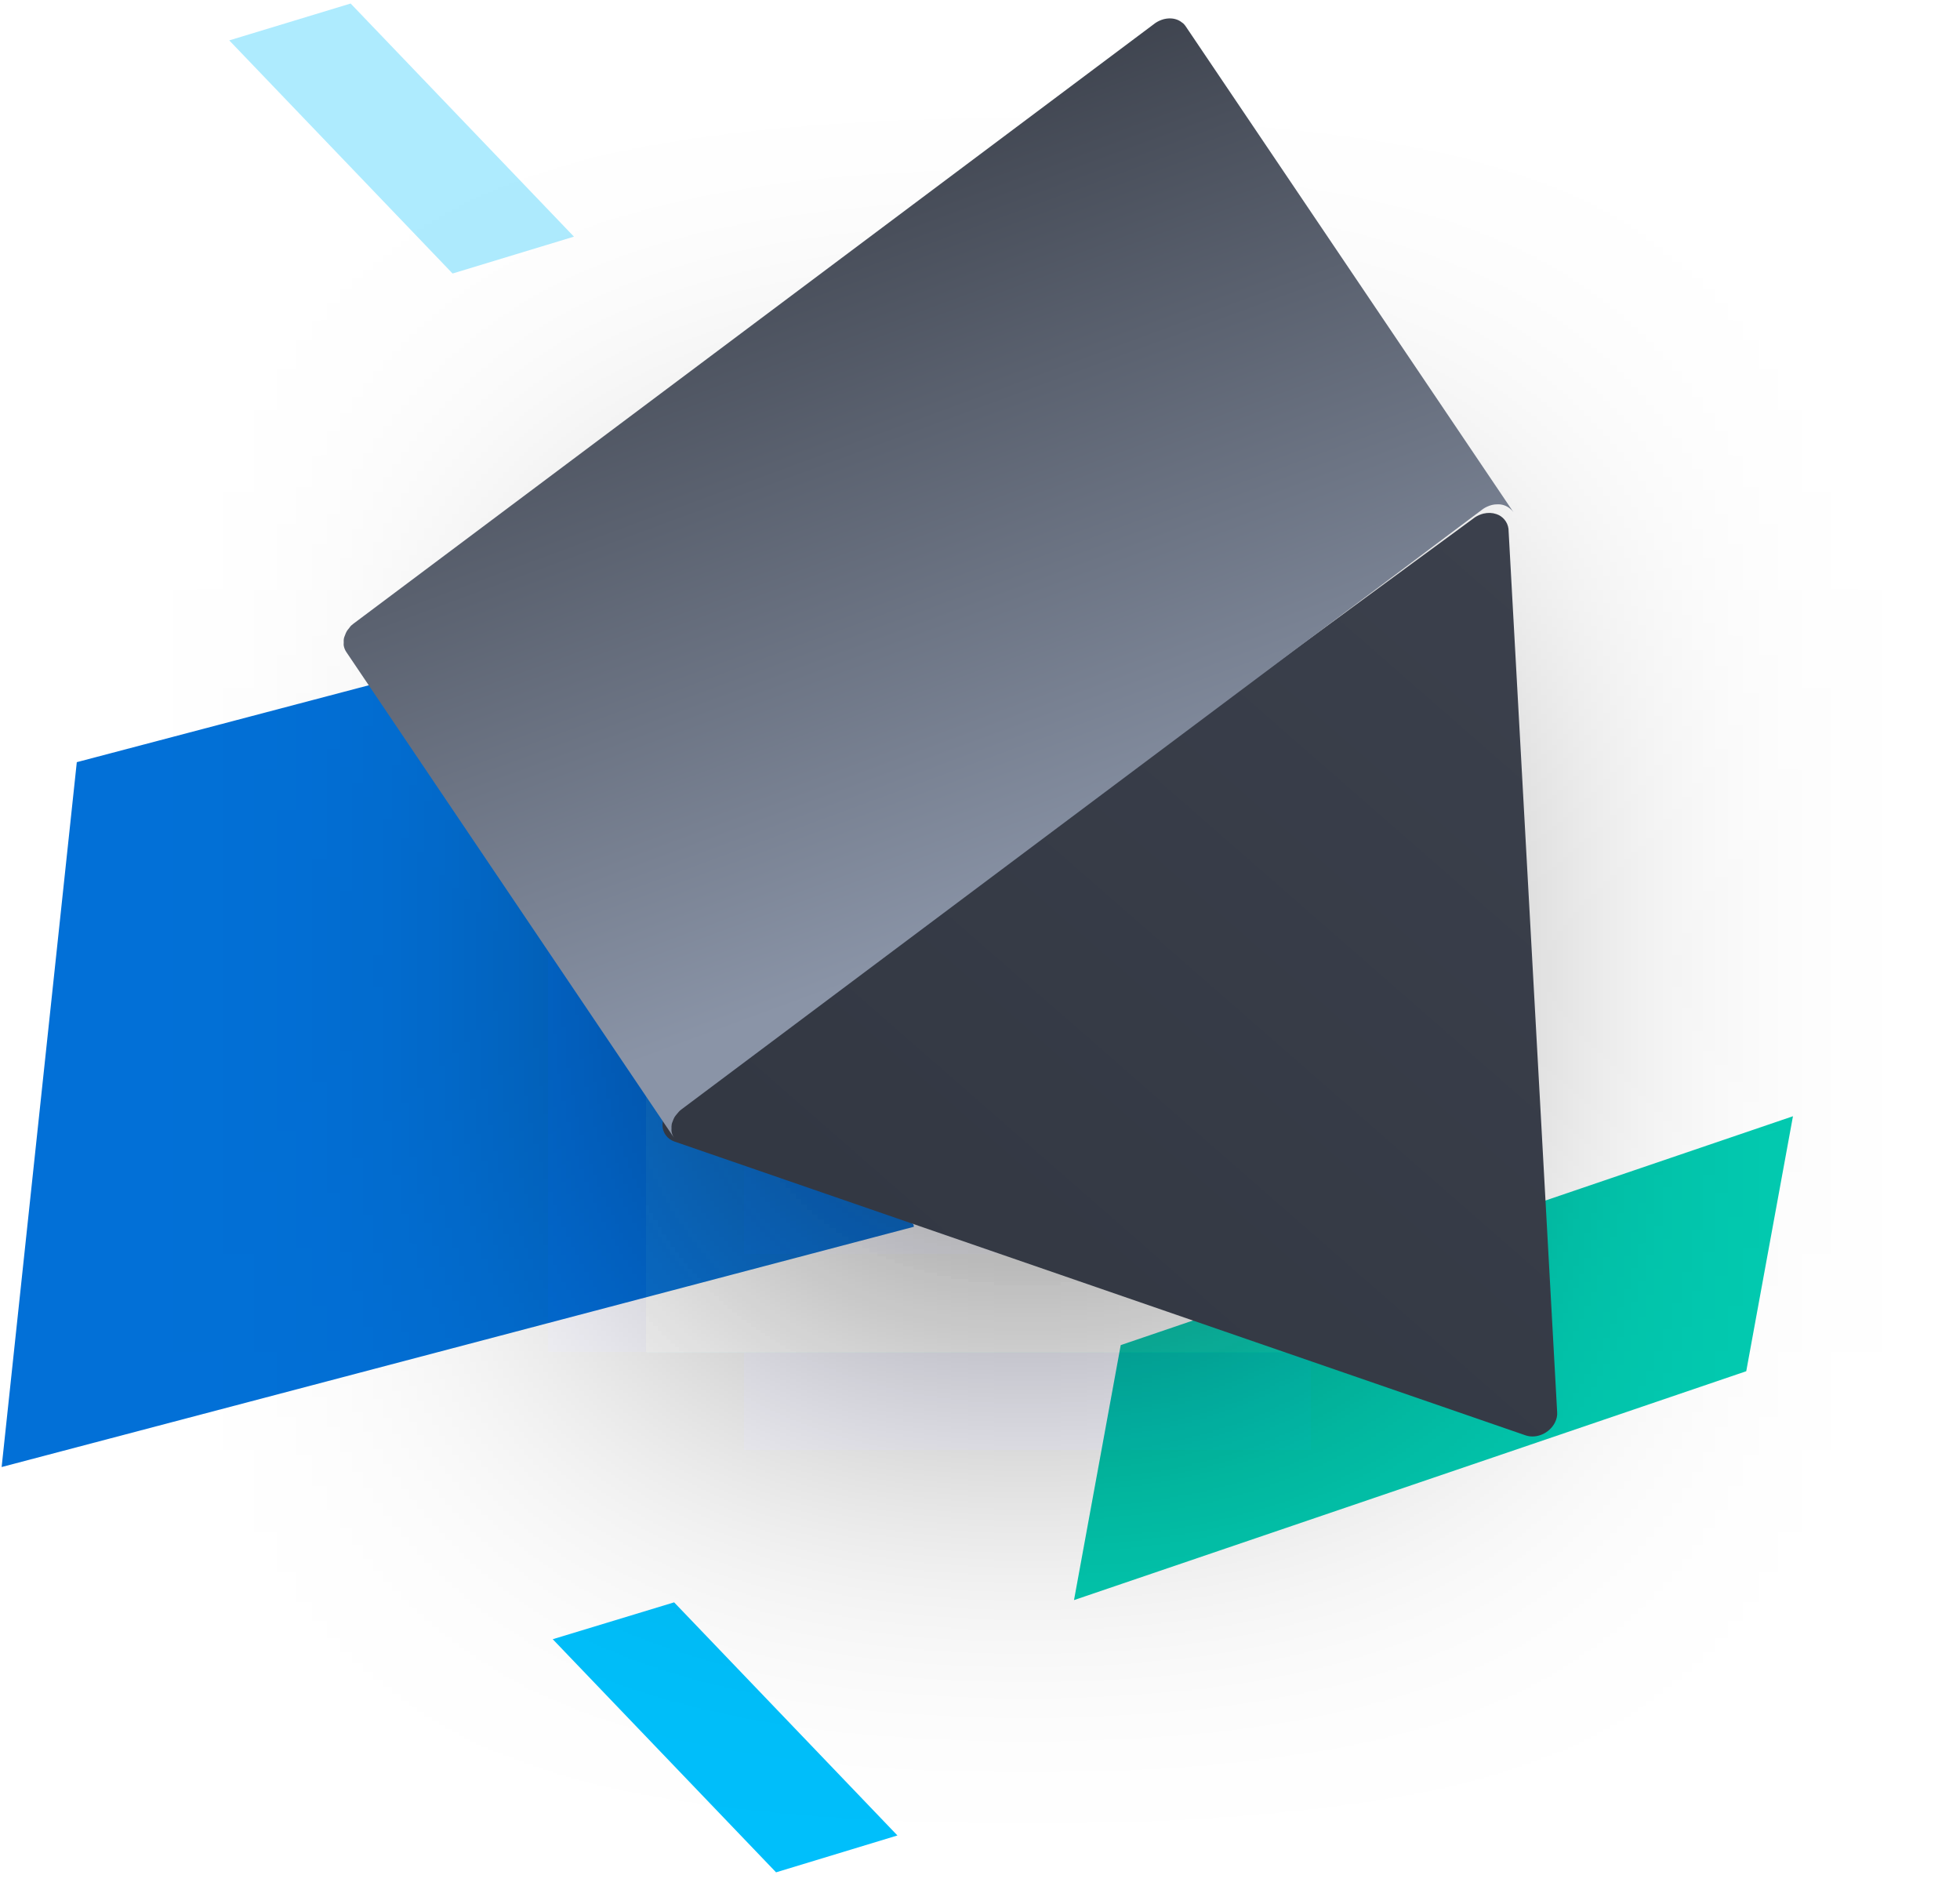
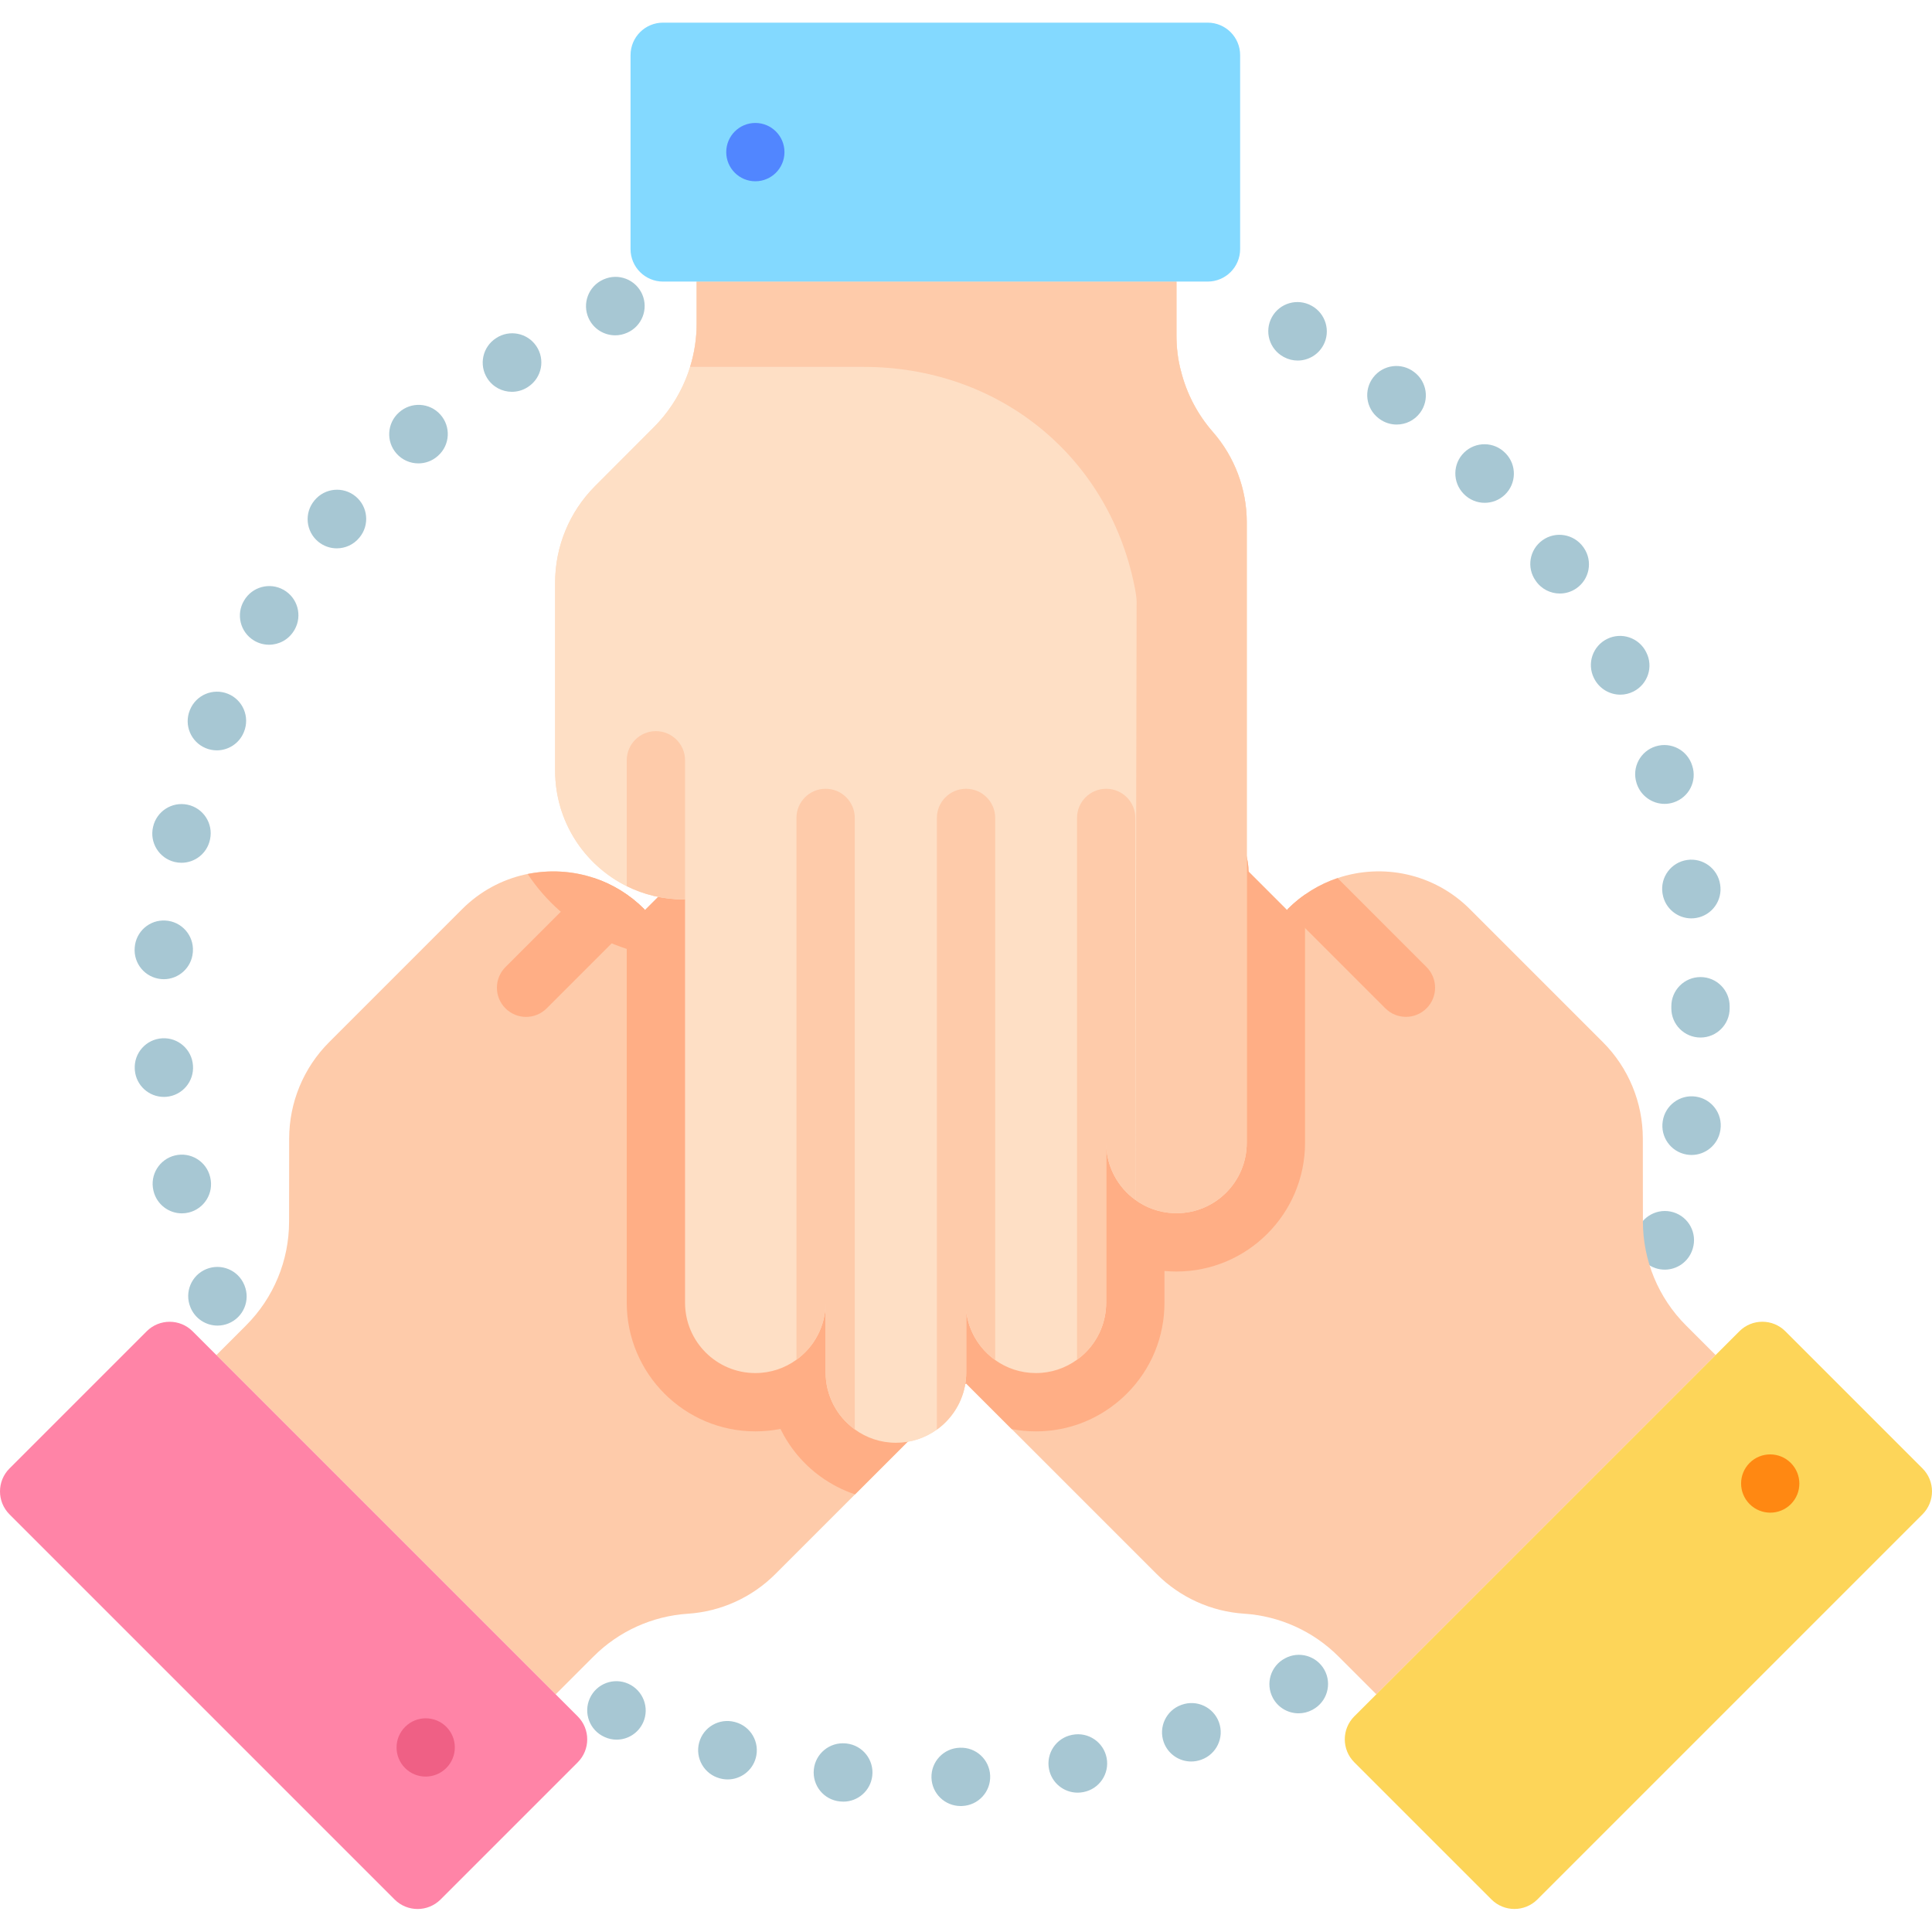
- <svg xmlns="http://www.w3.org/2000/svg" width="103" height="100">
-   <defs>
-     <filter x="-90%" y="-90%" width="280%" height="280%" filterUnits="objectBoundingBox" id="a">
-       <feGaussianBlur stdDeviation="12" in="SourceGraphic" />
-     </filter>
-     <linearGradient x1="49.892%" y1=".428%" x2="24.856%" y2="100%" id="b">
-       <stop stop-color="#3B404C" offset="0%" />
-       <stop stop-color="#333843" offset="100%" />
-     </linearGradient>
-     <linearGradient x1="17.713%" y1="0%" x2="77.754%" y2="68.424%" id="c">
-       <stop stop-color="#2C3039" offset="0%" />
-       <stop stop-color="#8A94A7" offset="100%" />
-     </linearGradient>
-   </defs>
-   <g fill="none" fill-rule="evenodd">
-     <path d="M48.028 64.452L.086 77.076l3.95-37.033 27.97-7.364c.1 3.076.27 8.387.512 15.934l15.485 15.72.025.119z" fill="#0270D7" />
-     <path fill="#02CBB1" d="M91.767 72.042l2.455-13.396L58.895 70.67 56.44 84.067z" />
-     <path fill="#00BFFB" d="M40.783 98.37l6.378-1.937-11.735-12.248-6.379 1.937z" />
-     <path fill-opacity=".32" fill="#00BFFB" d="M23.783 14.37l6.378-1.937L18.426.185l-6.379 1.937z" />
-     <path fill-opacity=".48" fill="#1D2026" filter="url(#a)" d="M50 43h40v40H50z" transform="translate(-16 -12)" />
-     <g>
-       <path d="M51.759 16.34a.94.94 0 0 1 .922.399l23.35 40.193c.096.151.143.35.143.545-.001.629-.481 1.21-1.067 1.292l-46.872 6.553a.909.909 0 0 1-.527-.081c-.507-.237-.688-.912-.39-1.5L50.84 16.996c.076-.134.183-.262.307-.372.19-.16.403-.255.612-.283" fill="url(#b)" transform="rotate(27 42.978 77.641)" />
-       <path d="M25.338.52c-.01-.006-.022-.01-.033-.017a.893.893 0 0 0-.174-.066c-.01-.002-.022.001-.034-.001a.925.925 0 0 0-.346-.018 1.064 1.064 0 0 0-.315.096l-.004.001c-.06.03-.12.064-.178.105a1.172 1.172 0 0 0-.107.083l-.008.008a1.495 1.495 0 0 0-.295.368L.616 48.344a1.469 1.469 0 0 0-.064.148c-.02.057-.02.113-.033.171-.012.058-.028.116-.033.174-.007.084.002.164.012.246.007.052.006.106.02.156.022.084.061.158.103.233.02.037.031.08.056.113a.877.877 0 0 0 .28.25l26.938 14.927a.868.868 0 0 1-.28-.252c-.024-.034-.037-.076-.057-.113-.04-.075-.08-.15-.103-.232-.013-.051-.013-.104-.02-.156-.01-.082-.02-.163-.012-.248.005-.058.021-.115.033-.173.024-.107.046-.216.097-.32l23.227-47.262c.076-.136.18-.265.304-.376.091-.08.19-.142.289-.19a.96.96 0 0 1 .662-.078.95.95 0 0 1 .24.084L25.337.52z" transform="rotate(27 42.028 77.95)" fill="url(#c)" fill-rule="nonzero" />
-     </g>
+ <svg xmlns="http://www.w3.org/2000/svg" height="108" viewBox="0 -6 512 512" width="108">
+   <path d="m254.57 472.617c-4.168 0-7.602-3.316-7.723-7.508-.121-4.266 3.238-7.82 7.504-7.941 4.273-.195 7.863 3.113 8.051 7.379.191 4.262-3.121 7.871-7.387 8.059l-.223.008c-.074.004-.148.004-.223.004zm-31.07-1.164c-.305 0-.605-.016-.914-.051l-.02-.004c-4.246-.426-7.32-4.207-6.895-8.457.426-4.246 4.238-7.336 8.48-6.914l.238.023c4.238.5 7.27 4.34 6.77 8.578-.461 3.934-3.797 6.824-7.66 6.824zm62.07-2.383c-3.617 0-6.848-2.551-7.57-6.234-.828-4.188 1.898-8.25 6.086-9.074l.145-.027c4.191-.801 8.238 1.949 9.039 6.141.801 4.188-1.945 8.238-6.137 9.039l-.059.012c-.508.098-1.008.145-1.504.145zm-92.727-3.504c-.672 0-1.355-.09-2.039-.273l-.043-.012c-4.121-1.098-6.582-5.328-5.488-9.449 1.094-4.125 5.32-6.582 9.441-5.492l.16.043c4.117 1.125 6.543 5.371 5.418 9.488-.938 3.438-4.051 5.695-7.449 5.695zm122.836-4.75c-3.16 0-6.121-1.945-7.266-5.086-1.457-4.012.613-8.445 4.621-9.902l.129-.043c4.012-1.441 8.438.641 9.883 4.656s-.645 8.441-4.66 9.887l-.066.023c-.875.316-1.766.465-2.641.465zm-152.266-5.789c-1.055 0-2.125-.219-3.152-.684l-.105-.047c-3.887-1.762-5.609-6.34-3.848-10.227 1.762-3.887 6.336-5.609 10.227-3.848 3.891 1.758 5.66 6.352 3.906 10.242-1.293 2.863-4.09 4.562-7.027 4.562zm180.727-6.98c-2.766 0-5.434-1.484-6.824-4.09-2.012-3.766-.586-8.449 3.18-10.457 3.738-2.055 8.438-.691 10.496 3.047 2.055 3.738.695 8.438-3.047 10.492l-.176.098c-1.16.617-2.402.91-3.629.91zm70.176-69.07.051.035-.816-.582zm-356.672-33.68c-3.051 0-5.941-1.82-7.164-4.82l-.02-.055c-1.629-3.945.25-8.465 4.191-10.09 3.945-1.629 8.465.25 10.09 4.191l.055.137c1.609 3.953-.297 8.461-4.25 10.066-.949.387-1.938.57-2.902.57zm383.531-14.828c-.809 0-1.633-.129-2.445-.398-4.02-1.34-6.207-5.668-4.914-9.695 1.262-4.059 5.566-6.352 9.633-5.117 4.082 1.242 6.387 5.543 5.152 9.621l-.098.305c-1.078 3.238-4.094 5.285-7.328 5.285zm-392.98-14.918c-3.496 0-6.664-2.387-7.512-5.934l-.023-.102c-.988-4.152 1.57-8.32 5.723-9.312 4.152-.992 8.32 1.57 9.309 5.723l.023.102c.992 4.148-1.57 8.316-5.719 9.309-.605.145-1.207.215-1.801.215zm400.086-15.473c-.445 0-.895-.039-1.352-.121-4.172-.734-6.969-4.695-6.281-8.863.648-4.199 4.566-7.098 8.77-6.48 4.219.625 7.137 4.535 6.516 8.758l-.051.32c-.66 3.746-3.922 6.387-7.602 6.387zm-404.855-15.387c-3.965 0-7.336-3.023-7.688-7.043l-.023-.32c-.25-4.262 3-7.914 7.262-8.168 4.223-.258 7.867 2.957 8.16 7.176.34 4.234-2.801 7.965-7.039 8.328-.227.02-.449.027-.672.027zm407.223-15.734c-4.27 0-7.727-3.457-7.727-7.727v-.102c0-.055 0-.109 0-.16 0-.066 0-.137 0-.203v-.102c0-4.27 3.457-7.73 7.727-7.73 4.266 0 7.727 3.461 7.727 7.73v.102c0 .055 0 .109-.004.16.004.066.004.133.004.203v.102c0 4.27-3.457 7.727-7.727 7.727zm-407.242-15.461c-.223 0-.449-.012-.676-.031-4.246-.367-7.391-4.102-7.031-8.344.297-4.219 3.906-7.434 8.16-7.168 4.262.25 7.512 3.906 7.262 8.164l-.027.32c-.348 4.023-3.723 7.059-7.688 7.059zm404.816-16.117c-3.68 0-6.938-2.637-7.598-6.387l-.055-.32c-.617-4.223 2.301-8.148 6.523-8.77 4.199-.621 8.133 2.289 8.762 6.5.684 4.164-2.109 8.117-6.281 8.855-.453.082-.906.121-1.352.121zm1.297-8.023-1.305.191zm-401.426-6.711c-.594 0-1.199-.07-1.801-.215-4.145-.988-6.707-5.148-5.727-9.293.914-4.121 4.98-6.754 9.125-5.887 4.176.875 6.855 4.969 5.98 9.145l-.07.316c-.844 3.547-4.012 5.934-7.508 5.934zm393.039-15.609c-3.25 0-6.285-2.078-7.367-5.324l-.086-.27c-1.258-4.078 1.031-8.402 5.113-9.656 4.082-1.258 8.398 1.031 9.656 5.113l.004.012c1.348 4.051-.852 8.383-4.902 9.73-.797.27-1.613.395-2.418.395zm-383.672-14.184c-.969 0-1.953-.184-2.906-.57-3.953-1.605-5.855-6.113-4.25-10.066l.039-.094c1.605-3.953 6.109-5.859 10.066-4.254 3.953 1.605 5.855 6.113 4.25 10.066l-.039.098c-1.219 3-4.109 4.82-7.16 4.82zm371.953-14.758c-2.812 0-5.531-1.543-6.906-4.207l-.117-.227c-1.883-3.832-.305-8.461 3.527-10.344 3.828-1.883 8.457-.305 10.344 3.523l.004.016c1.961 3.789.457 8.422-3.336 10.379-1.125.582-2.328.859-3.516.859zm-358.117-13.234c-1.371 0-2.762-.363-4.016-1.133-3.637-2.215-4.789-6.953-2.59-10.59 2.129-3.637 6.797-4.902 10.477-2.816 3.711 2.105 5.016 6.82 2.914 10.531-.059.102-.121.203-.184.305-1.453 2.387-3.996 3.703-6.602 3.703zm342.074-13.57c-2.473 0-4.906-1.188-6.398-3.387-2.48-3.473-1.656-8.266 1.82-10.746 3.469-2.48 8.32-1.641 10.801 1.832l.164.234c2.395 3.531 1.477 8.336-2.055 10.734-1.328.902-2.836 1.332-4.332 1.332zm-324.121-11.973c-1.742 0-3.488-.586-4.934-1.781-3.281-2.727-3.734-7.598-1.008-10.883l.066-.078c2.727-3.285 7.594-3.734 10.879-1.012 3.285 2.727 3.738 7.598 1.012 10.883l-.066.078c-1.527 1.844-3.73 2.793-5.949 2.793zm304.215-12.066c-2.031 0-4.059-.793-5.574-2.375-2.988-3.047-2.945-7.949.105-10.938 3.043-2.984 7.93-2.941 10.914.105l.129.129c2.957 3.078 2.855 7.973-.223 10.926-1.5 1.441-3.426 2.152-5.352 2.152zm-282.59-10.449c-2.141 0-4.266-.879-5.793-2.605-2.828-3.195-2.527-8.078.668-10.906l.031-.027c3.176-2.84 8.062-2.582 10.91.594 2.844 3.172 2.594 8.043-.574 10.895l-.125.113c-1.473 1.301-3.301 1.938-5.117 1.938zm259.258-10.293c-1.586 0-3.18-.484-4.559-1.492l-.262-.199c-3.367-2.621-3.977-7.473-1.355-10.844 2.617-3.363 7.457-3.973 10.824-1.367 3.375 2.535 4.094 7.324 1.594 10.738-1.516 2.07-3.863 3.164-6.242 3.164zm.695-8.781-.773.992zm-235.172.105c-2.551 0-5.047-1.262-6.52-3.57-2.293-3.594-1.242-8.359 2.34-10.66 3.523-2.328 8.277-1.395 10.652 2.109 2.398 3.531 1.477 8.336-2.055 10.73l-.27.18c-1.285.82-2.723 1.211-4.148 1.211zm208.246-8.285c-1.219 0-2.457-.289-3.609-.902l-.184-.102c-3.738-2.055-5.102-6.754-3.047-10.492s6.754-5.102 10.492-3.047l.023.012c3.73 2.035 5.141 6.719 3.125 10.461-1.398 2.594-4.055 4.07-6.801 4.07zm-180.867-6.684c-2.945 0-5.762-1.691-7.051-4.547-1.758-3.887-.031-8.461 3.855-10.219l.18-.078c3.906-1.715 8.461.07 10.176 3.98 1.707 3.91-.074 8.465-3.984 10.176-1.031.465-2.113.688-3.176.688zm0 0" fill="#a7c7d3" />
+   <path d="m306.52 411.125-116.332-116.332c-7.293-7.289-7.301-19.086-.02-26.363 2.875-2.875 6.469-4.617 10.203-5.207 5.699-.918 11.75.82 16.16 5.23l-29.957-29.957c-3.641-3.641-5.469-8.414-5.469-13.176 0-.992.078-1.988.238-2.98.598-3.742 2.332-7.328 5.211-10.207 2.848-2.848 6.379-4.574 10.066-5.188 5.02-.836 10.309.387 14.523 3.672l-11.398-11.398c-3.645-3.645-5.473-8.43-5.473-13.195-.008-1.012.082-2.031.25-3.027.598-3.719 2.328-7.285 5.191-10.148 2.879-2.879 6.469-4.621 10.223-5.211 5.695-.918 11.75.824 16.156 5.23l13.055 13.055c-4.398-4.398-6.148-10.461-5.23-16.156.59-3.738 2.324-7.324 5.211-10.207 7.27-7.27 19.078-7.262 26.363.023l75.602 75.602.211-.301c3.832-3.832 8.348-6.555 13.164-8.18 11.887-4.008 25.57-1.27 35.055 8.219l35.25 35.25c6.777 6.773 10.578 15.953 10.594 25.523l.02 22.055c.008 10.305 4.109 20.191 11.41 27.492l7.859 7.859-89.91 89.91-10.047-10.047c-6.68-6.68-15.566-10.703-24.984-11.32-8.75-.574-16.988-4.312-23.195-10.52zm0 0" fill="#fecbaa" />
+   <path d="m358.902 448.852 102.055-102.055c3.363-3.363 8.812-3.363 12.176 0l36.344 36.344c3.363 3.363 3.363 8.816 0 12.176l-102.051 102.055c-3.363 3.363-8.816 3.363-12.176 0l-36.348-36.344c-3.359-3.363-3.359-8.816 0-12.176zm0 0" fill="#fdd559" />
+   <path d="m463.672 392.605c3.02 3.02 7.906 3.023 10.918.012 3.012-3.012 3.008-7.902-.008-10.918-3.02-3.02-7.906-3.023-10.918-.012-3.012 3.016-3.008 7.902.008 10.918zm0 0" fill="#ff8812" />
+   <path d="m367.125 261.211-26.031-26.027.211-.301c3.832-3.832 8.348-6.555 13.164-8.18l23.582 23.582c3.016 3.016 3.016 7.91 0 10.926-3.023 3.023-7.91 3.016-10.926 0zm0 0" fill="#ffae85" />
+   <path d="m205.48 411.137 116.332-116.332c7.293-7.293 7.301-19.086.023-26.363-2.879-2.879-6.469-4.621-10.207-5.211-5.699-.918-11.75.824-16.16 5.23l29.957-29.953c3.641-3.641 5.469-8.414 5.469-13.18 0-.988-.078-1.988-.238-2.977-.598-3.746-2.332-7.328-5.211-10.207-2.848-2.848-6.379-4.574-10.066-5.188-5.02-.836-10.309.387-14.523 3.672l11.398-11.402c3.645-3.641 5.473-8.426 5.473-13.191.008-1.016-.082-2.035-.25-3.031-.594-3.715-2.328-7.285-5.191-10.148-2.879-2.875-6.469-4.617-10.223-5.207-5.695-.918-11.75.82-16.156 5.23l-13.055 13.055c4.398-4.402 6.148-10.461 5.23-16.16-.59-3.734-2.324-7.32-5.211-10.207-7.27-7.27-19.078-7.262-26.363.023l-75.602 75.602-.211-.297c-3.832-3.832-8.348-6.555-13.164-8.18-11.891-4.008-25.57-1.27-35.055 8.215l-35.25 35.254c-6.777 6.773-10.578 15.953-10.594 25.523l-.023 22.051c-.004 10.309-4.105 20.195-11.406 27.496l-7.859 7.859 89.91 89.91 10.047-10.047c6.68-6.68 15.566-10.703 24.984-11.32 8.75-.574 16.988-4.312 23.195-10.52zm0 0" fill="#fecbaa" />
+   <path d="m153.098 448.859-102.055-102.051c-3.363-3.363-8.812-3.363-12.176 0l-36.344 36.344c-3.363 3.363-3.363 8.812 0 12.176l102.051 102.055c3.363 3.363 8.816 3.363 12.18 0l36.344-36.344c3.363-3.363 3.363-8.816 0-12.18zm0 0" fill="#ff84a7" />
+   <path d="m118.266 462.547c3.02-3.02 3.023-7.906.012-10.918-3.012-3.016-7.902-3.012-10.918.008-3.02 3.016-3.023 7.906-.012 10.918 3.016 3.012 7.902 3.008 10.918-.008zm0 0" fill="#ef6085" />
+   <path d="m144.879 261.223 26.027-26.031-.211-.297c-3.832-3.832-8.348-6.555-13.164-8.18l-23.582 23.578c-3.016 3.016-3.016 7.914 0 10.93 3.023 3.023 7.91 3.016 10.93 0zm0 0" fill="#ffae85" />
+   <path d="m330.402 132.336v164.52c0 10.312-8.332 18.656-18.625 18.656-4.07 0-7.84-1.309-10.902-3.535-4.676-3.379-7.727-8.891-7.727-15.121v42.363c0 5.148-2.082 9.816-5.449 13.184-.699.703-1.465 1.352-2.277 1.938-3.07 2.227-6.828 3.535-10.898 3.535-4.027 0-7.75-1.277-10.789-3.449-4.141-2.957-7.016-7.562-7.672-12.871v16.125c0 5.152-2.094 9.828-5.461 13.195-.711.723-1.496 1.383-2.316 1.969-3.051 2.207-6.801 3.504-10.852 3.504-4.066 0-7.84-1.309-10.91-3.543-4.676-3.379-7.727-8.891-7.727-15.125v-18.461c0 6.223-3.047 11.742-7.727 15.121-3.059 2.227-6.82 3.535-10.898 3.535-10.285 0-18.629-8.355-18.629-18.656v-106.918l-.359.062c-5.418 0-10.539-1.27-15.094-3.523-11.238-5.574-18.977-17.184-18.977-30.598v-49.855c0-9.578 3.801-18.758 10.559-25.539l15.578-15.605c7.285-7.297 11.375-17.184 11.375-27.508v-11.117h127.148v14.207c0 9.445 3.441 18.574 9.664 25.672 5.781 6.594 8.965 15.062 8.965 23.84zm0 0" fill="#fedfc5" />
+   <path d="m321.836 268.441c-2.879-2.879-6.469-4.617-10.207-5.211-5.699-.918-11.75.824-16.16 5.234l29.957-29.957c3.641-3.641 5.473-8.414 5.473-13.176 0-.992-.082-1.992-.242-2.98-.598-3.746-2.328-7.328-5.207-10.207-2.848-2.848-6.383-4.574-10.066-5.188-5.02-.836-10.309.387-14.527 3.672l11.402-11.402c3.641-3.641 5.469-8.426 5.469-13.191.008-1.012-.078-2.031-.246-3.031-.598-3.715-2.332-7.285-5.195-10.148-2.875-2.875-6.469-4.617-10.219-5.207-5.695-.918-11.754.824-16.16 5.23l-13.055 13.055c4.398-4.402 6.148-10.461 5.23-16.16-.59-3.734-2.324-7.32-5.207-10.207-7.273-7.27-19.082-7.262-26.367.023l-75.602 75.602-.211-.297c-3.832-3.832-8.348-6.555-13.164-8.18-5.703-1.922-11.816-2.277-17.688-1.094 4.727 7.145 11.336 13.07 19.391 17.066 2.234 1.105 4.523 2.035 6.859 2.785v93.746c0 18.809 15.289 34.109 34.078 34.109 2.262 0 4.488-.219 6.656-.648 2.426 4.957 6.043 9.32 10.602 12.613 2.828 2.062 5.914 3.641 9.16 4.734l95.223-95.223c7.293-7.293 7.301-19.086.023-26.363zm0 0" fill="#ffae85" />
+   <path d="m345.848 296.855v-65.797c-1.598 1.121-3.121 2.398-4.551 3.824l-.211.301-75.602-75.602c-7.285-7.285-19.094-7.293-26.363-.023-2.887 2.883-4.621 6.469-5.211 10.207-.918 5.695.832 11.758 5.23 16.156l-13.055-13.055c-4.406-4.406-10.461-6.148-16.156-5.23-3.754.59-7.344 2.332-10.223 5.211-2.863 2.863-4.598 6.43-5.195 10.148-.164.996-.254 2.016-.246 3.027 0 4.766 1.828 9.551 5.473 13.195l11.398 11.398c-4.219-3.285-9.504-4.508-14.523-3.672-3.688.613-7.219 2.34-10.066 5.188-2.879 2.879-4.613 6.465-5.211 10.207-.16.992-.242 1.988-.238 2.98-.004 4.766 1.828 9.535 5.469 13.176l29.957 29.957c-4.406-4.406-10.461-6.148-16.156-5.23-3.738.59-7.332 2.332-10.207 5.207-7.277 7.281-7.27 19.074.02 26.367l77.934 77.93c2.094.398 4.234.602 6.402.602 7.223 0 14.129-2.238 19.941-6.453 1.48-1.07 2.883-2.262 4.164-3.543 6.434-6.434 9.977-14.996 9.977-24.113v-8.398c1.047.098 2.109.145 3.172.145 18.789 0 34.078-15.301 34.078-34.109zm0 0" fill="#ffae85" />
+   <path d="m330.402 132.336v164.52c0 10.312-8.332 18.656-18.625 18.656-.277 0-.578 0-.875-.02-3.723-.176-7.172-1.441-10.004-3.504-.012 0-.012-.012-.023-.012-4.676-3.379-7.727-8.891-7.727-15.121v42.363c0 5.148-2.082 9.816-5.449 13.184-.699.703-1.465 1.352-2.277 1.938-3.07 2.227-6.828 3.535-10.898 3.535-4.027 0-7.75-1.277-10.789-3.449-4.141-2.957-7.016-7.562-7.672-12.871v16.125c0 5.152-2.094 9.828-5.461 13.195-.711.723-1.496 1.383-2.316 1.969-3.051 2.207-6.801 3.504-10.852 3.504-4.066 0-7.84-1.309-10.91-3.543-4.676-3.379-7.727-8.891-7.727-15.125v-18.461c0 6.223-3.047 11.742-7.727 15.121-3.059 2.227-6.82 3.535-10.898 3.535-10.285 0-18.629-8.355-18.629-18.656v-106.918l-.359.062c-5.418 0-10.539-1.27-15.094-3.523-11.238-5.574-18.977-17.184-18.977-30.598v-49.855c0-9.578 3.801-18.758 10.559-25.539l15.578-15.605c4.504-4.512 7.789-10.016 9.633-16.012 1.156-3.707 1.742-7.613 1.742-11.496v-11.117h127.148v14.207c0 3.184.344 6.543 1.227 9.609 1.484 5.906 4.371 11.418 8.438 16.062 5.73 6.543 8.965 15.125 8.965 23.84zm0 0" fill="#fedfc5" />
+   <path d="m330.402 132.336v164.52c0 10.312-8.332 18.656-18.625 18.656-.277 0-.578 0-.875-.02-3.723-.176-7.172-1.441-10.004-3.504l.316-158.531c0-.957-.215-2.473-.617-4.398-7.109-34.629-36.336-57.828-71.684-57.828h-46.031c1.156-3.711 1.742-7.613 1.742-11.496v-11.117h127.148v14.207c0 3.184.344 6.543 1.227 9.609 1.484 5.906 4.371 11.418 8.438 16.062 5.73 6.543 8.965 15.125 8.965 23.84zm0 0" fill="#fecbaa" />
+   <path d="m320.039 68.621h-144.328c-4.754 0-8.609-3.855-8.609-8.609v-51.402c0-4.754 3.855-8.609 8.609-8.609h144.328c4.754 0 8.609 3.855 8.609 8.609v51.402c0 4.754-3.855 8.609-8.609 8.609zm0 0" fill="#83d9ff" />
+   <path d="m207.891 34.312c0-4.27-3.453-7.727-7.715-7.727s-7.715 3.457-7.715 7.727c0 4.266 3.453 7.727 7.715 7.727s7.715-3.461 7.715-7.727zm0 0" fill="#5186ff" />
+   <g fill="#fecbaa">
+     <path d="m300.879 210.758v101.219c-4.68-3.379-7.73-8.891-7.73-15.125v42.363c0 5.152-2.078 9.82-5.449 13.188-.699.703-1.461 1.352-2.277 1.938v-143.582c0-4.266 3.465-7.727 7.727-7.727 4.266 0 7.73 3.461 7.73 7.727zm0 0" />
+     <path d="m263.738 210.758v143.664c-4.145-2.957-7.016-7.562-7.676-12.867v16.125c0 5.148-2.09 9.828-5.461 13.195-.711.723-1.492 1.379-2.316 1.969v-162.086c0-4.266 3.461-7.727 7.727-7.727s7.727 3.461 7.727 7.727zm0 0" />
+     <path d="m226.523 210.758v162.043c-4.676-3.379-7.727-8.891-7.727-15.121v-18.465c0 6.223-3.047 11.746-7.727 15.125v-143.582c0-4.266 3.465-7.727 7.727-7.727 4.277 0 7.727 3.461 7.727 7.727zm0 0" />
+     <path d="m181.547 195.488v36.812l-.363.059c-5.418 0-10.539-1.266-15.09-3.52v-33.352c0-4.266 3.461-7.727 7.727-7.727 4.273 0 7.727 3.461 7.727 7.727zm0 0" />
  </g>
</svg>
